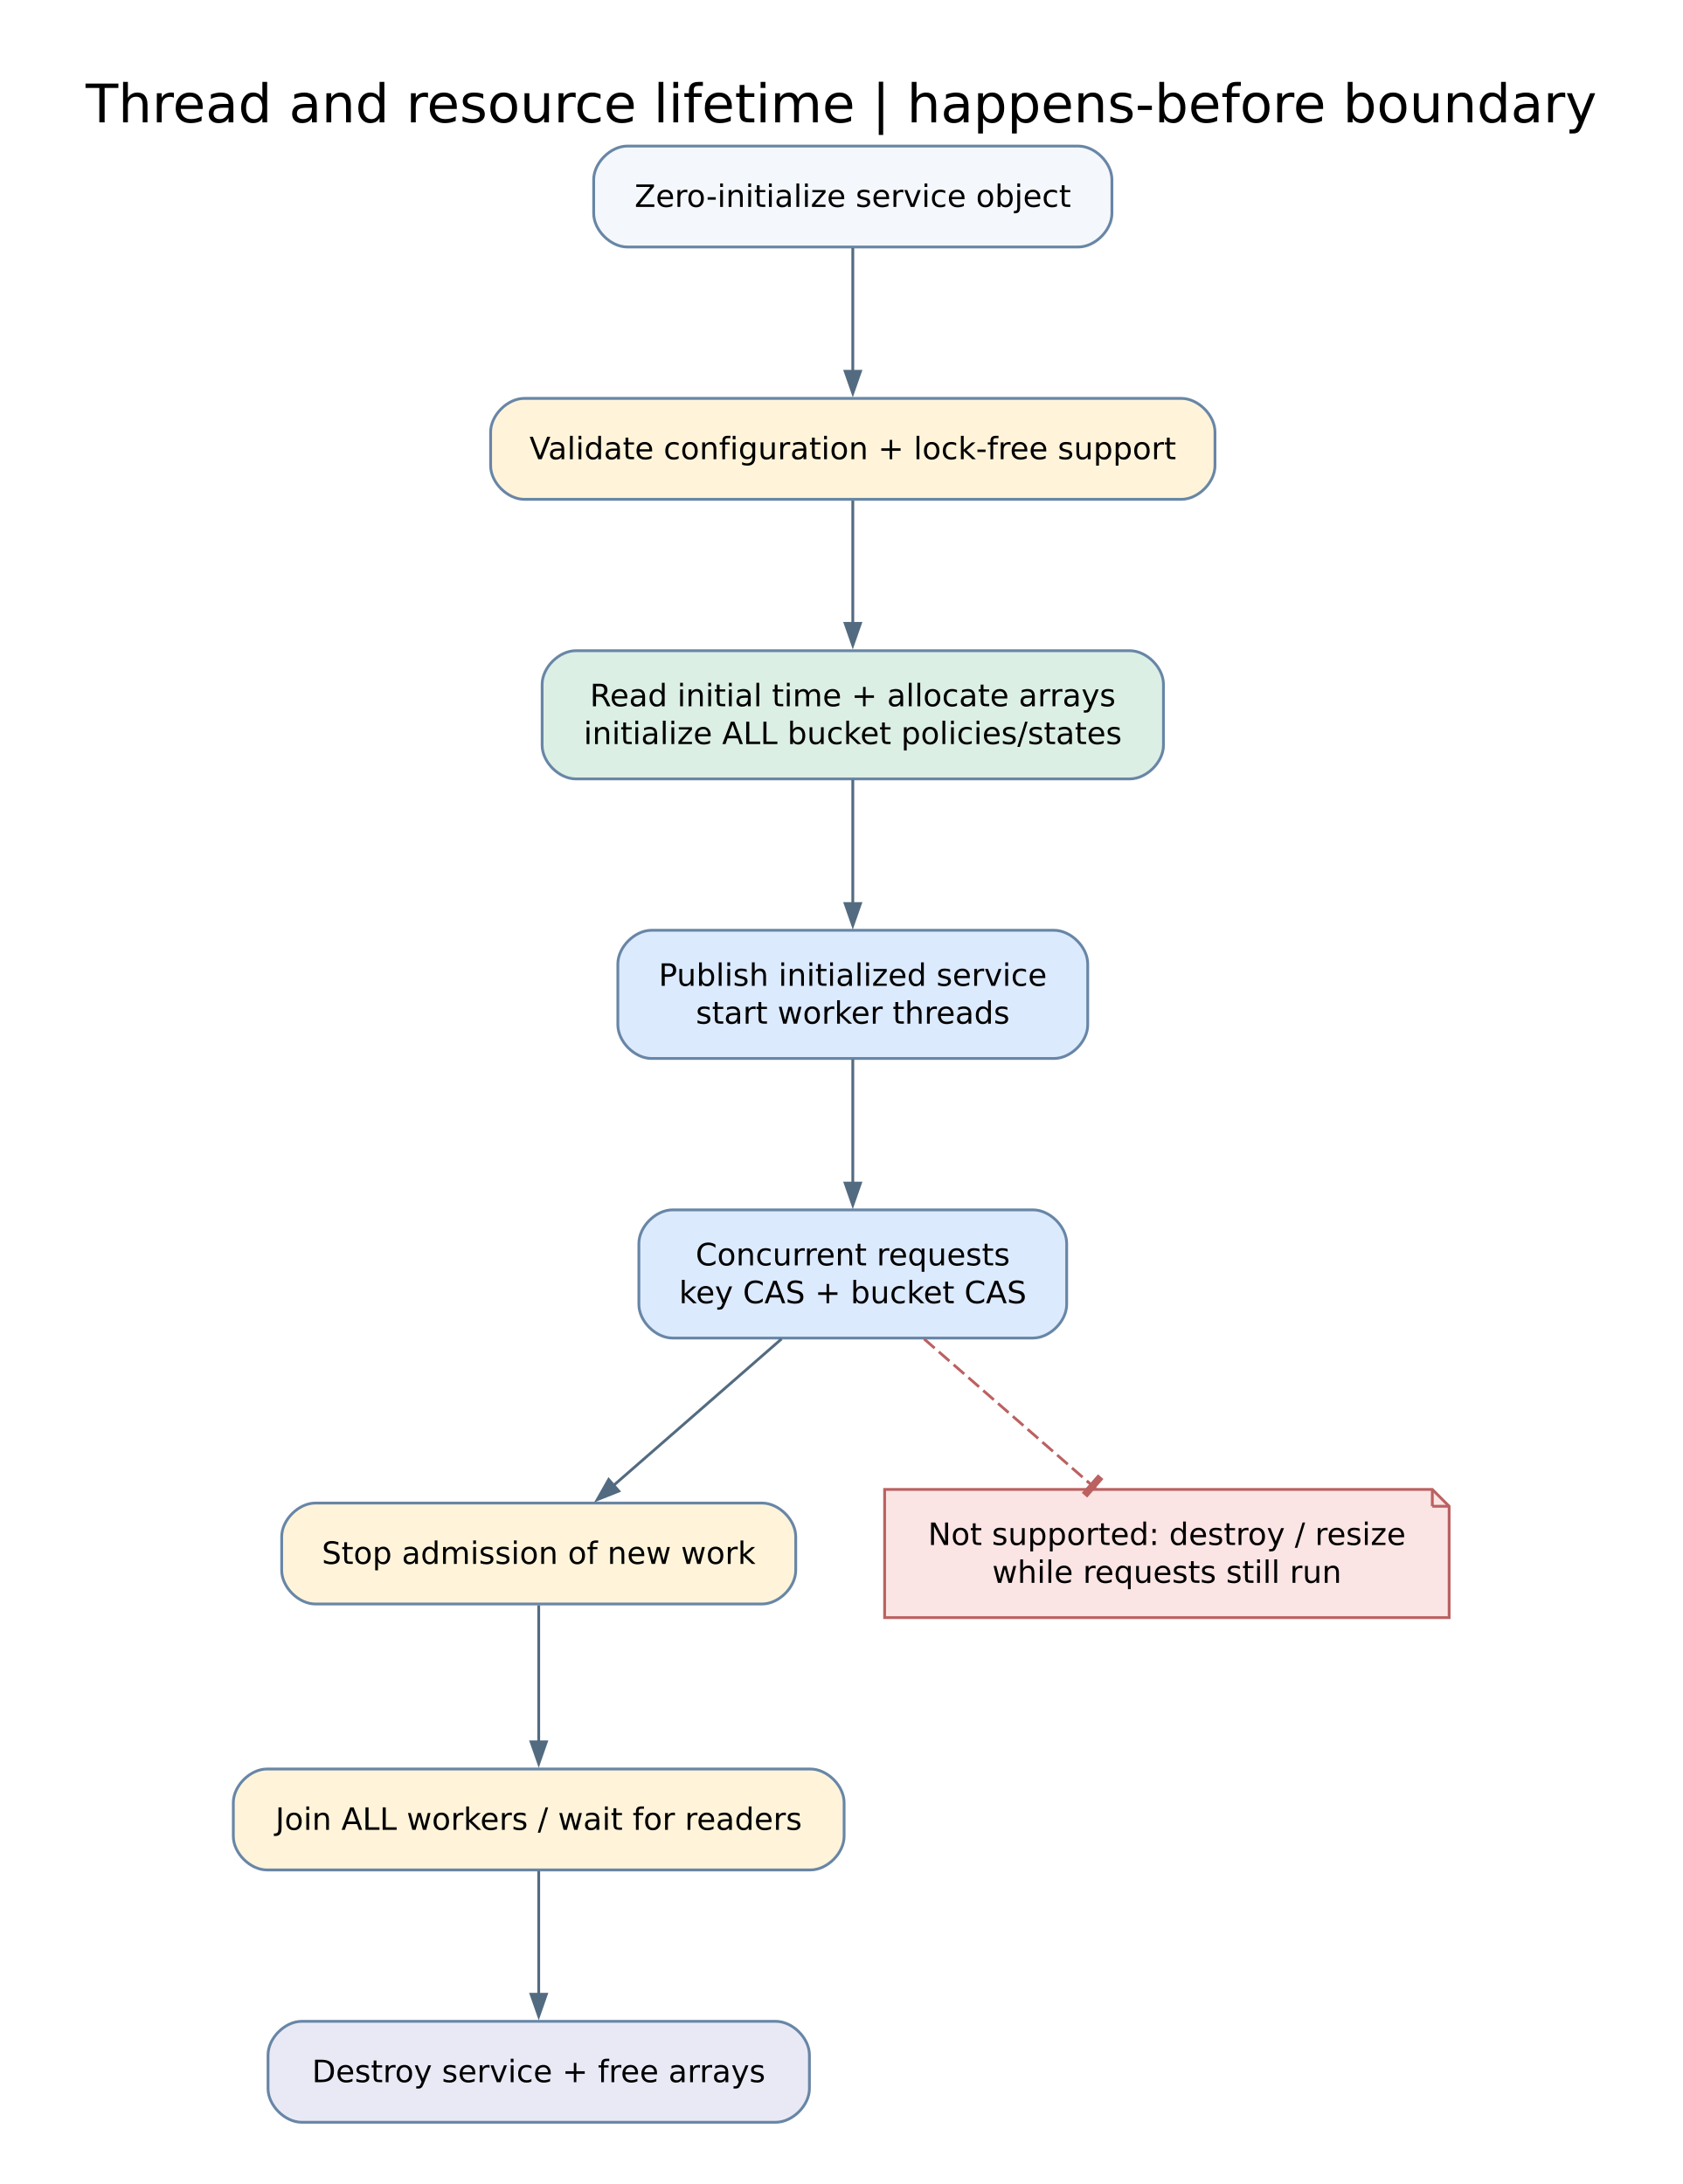
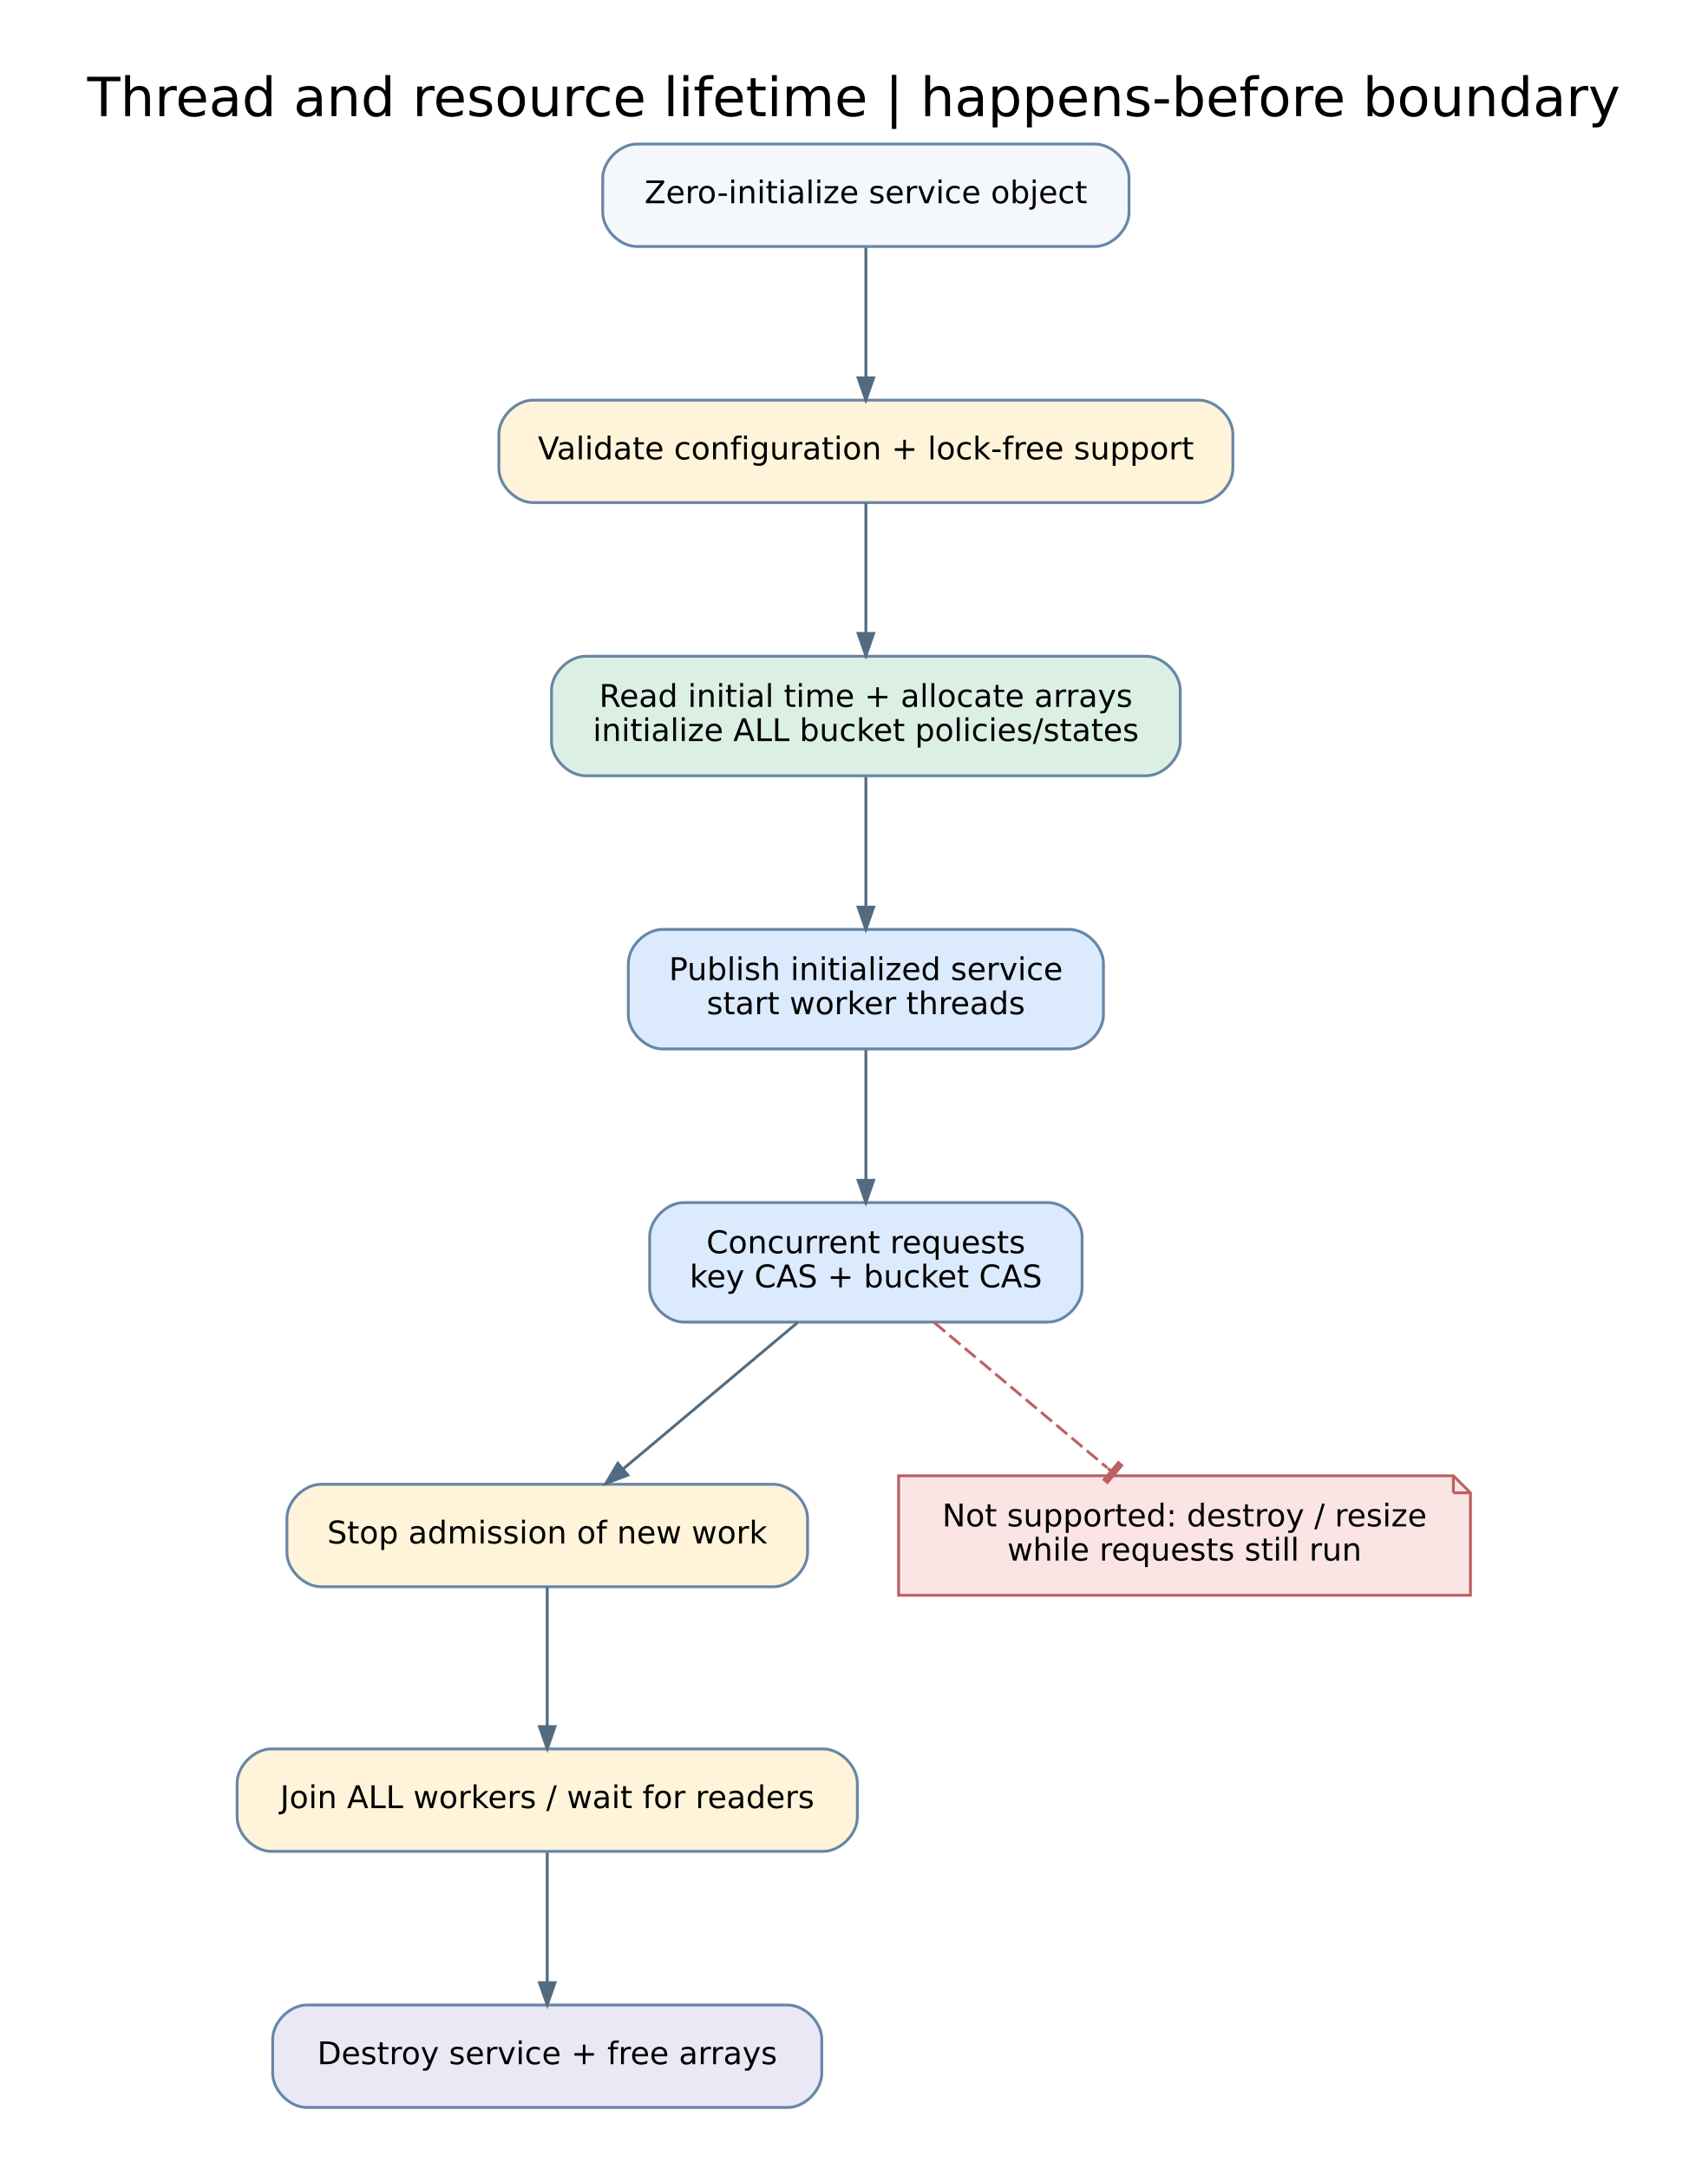
- <svg xmlns="http://www.w3.org/2000/svg" width="600pt" height="779pt" viewBox="0.00 0.00 600.00 779.00">
-   <g id="graph0" class="graph" transform="scale(1 1) rotate(0) translate(21.6 756.98)">
-     <text xml:space="preserve" text-anchor="middle" x="278.38" y="-713.33" font-family="DejaVu Sans" font-size="19.00">Thread and resource lifetime | happens-before boundary</text>
+ <svg xmlns="http://www.w3.org/2000/svg" width="600pt" height="762pt" viewBox="0.00 0.00 600.20 762.20">
+   <g id="graph0" class="graph" transform="scale(1 1) rotate(0) translate(21.6 740.6)">
+     <text text-anchor="middle" x="278.5" y="-699.8" font-family="DejaVu Sans" font-size="19.00">Thread and resource lifetime | happens-before boundary</text>
    <g id="node1" class="node">
-       <path fill="#f4f7fb" stroke="#6886a6" d="M362.9,-704.88C362.9,-704.88 202.1,-704.88 202.1,-704.88 196.1,-704.88 190.1,-698.88 190.1,-692.88 190.1,-692.88 190.1,-680.88 190.1,-680.88 190.1,-674.88 196.1,-668.88 202.1,-668.88 202.1,-668.88 362.9,-668.88 362.9,-668.88 368.9,-668.88 374.9,-674.88 374.9,-680.88 374.9,-680.88 374.9,-692.88 374.9,-692.88 374.9,-698.88 368.9,-704.88 362.9,-704.88" />
-       <text xml:space="preserve" text-anchor="middle" x="282.5" y="-683.18" font-family="DejaVu Sans" font-size="11.00">Zero-initialize service object</text>
+       <path fill="#f4f7fb" stroke="#6886a6" d="M363.25,-690C363.25,-690 202.25,-690 202.25,-690 196.25,-690 190.25,-684 190.25,-678 190.25,-678 190.25,-666 190.25,-666 190.25,-660 196.25,-654 202.25,-654 202.25,-654 363.25,-654 363.25,-654 369.25,-654 375.25,-660 375.25,-666 375.25,-666 375.25,-678 375.25,-678 375.25,-684 369.25,-690 363.25,-690" />
+       <text text-anchor="middle" x="282.75" y="-669.2" font-family="DejaVu Sans" font-size="11.00">Zero-initialize service object</text>
    </g>
    <g id="node2" class="node">
-       <path fill="#fff4da" stroke="#6886a6" d="M399.65,-614.88C399.65,-614.88 165.35,-614.88 165.35,-614.88 159.35,-614.88 153.35,-608.88 153.35,-602.88 153.35,-602.88 153.35,-590.88 153.35,-590.88 153.35,-584.88 159.35,-578.88 165.35,-578.88 165.35,-578.88 399.65,-578.88 399.65,-578.88 405.65,-578.88 411.65,-584.88 411.65,-590.88 411.65,-590.88 411.65,-602.88 411.65,-602.88 411.65,-608.88 405.65,-614.88 399.65,-614.88" />
-       <text xml:space="preserve" text-anchor="middle" x="282.5" y="-593.18" font-family="DejaVu Sans" font-size="11.00">Validate configuration + lock-free support</text>
+       <path fill="#fff4da" stroke="#6886a6" d="M399.75,-600C399.75,-600 165.75,-600 165.75,-600 159.75,-600 153.75,-594 153.75,-588 153.75,-588 153.75,-576 153.75,-576 153.75,-570 159.75,-564 165.75,-564 165.75,-564 399.75,-564 399.75,-564 405.75,-564 411.75,-570 411.75,-576 411.75,-576 411.75,-588 411.75,-588 411.75,-594 405.75,-600 399.75,-600" />
+       <text text-anchor="middle" x="282.75" y="-579.2" font-family="DejaVu Sans" font-size="11.00">Validate configuration + lock-free support</text>
    </g>
    <g id="edge1" class="edge">
-       <path fill="none" stroke="#536b80" d="M282.5,-668.49C282.5,-655.84 282.5,-638.48 282.5,-624.14" />
-       <polygon fill="#536b80" stroke="#536b80" points="285.23,-624.54 282.5,-616.74 279.77,-624.54 285.23,-624.54" />
+       <path fill="none" stroke="#536b80" d="M282.75,-653.61C282.75,-640.63 282.75,-622.7 282.75,-608.16" />
+       <polygon fill="#536b80" stroke="#536b80" points="285.48,-607.85 282.75,-600.05 280.02,-607.85 285.48,-607.85" />
    </g>
    <g id="node3" class="node">
-       <path fill="#dcefe5" stroke="#6886a6" d="M381.28,-524.88C381.28,-524.88 183.72,-524.88 183.72,-524.88 177.72,-524.88 171.72,-518.88 171.72,-512.88 171.72,-512.88 171.72,-491.16 171.72,-491.16 171.72,-485.16 177.72,-479.16 183.72,-479.16 183.72,-479.16 381.28,-479.16 381.28,-479.16 387.28,-479.16 393.28,-485.16 393.28,-491.16 393.28,-491.16 393.28,-512.88 393.28,-512.88 393.28,-518.88 387.28,-524.88 381.28,-524.88" />
-       <text xml:space="preserve" text-anchor="middle" x="282.5" y="-505.07" font-family="DejaVu Sans" font-size="11.00">Read initial time + allocate arrays</text>
-       <text xml:space="preserve" text-anchor="middle" x="282.5" y="-491.57" font-family="DejaVu Sans" font-size="11.00">initialize ALL bucket policies/states</text>
+       <path fill="#dcefe5" stroke="#6886a6" d="M381.25,-510C381.25,-510 184.25,-510 184.25,-510 178.25,-510 172.25,-504 172.25,-498 172.25,-498 172.25,-480 172.25,-480 172.25,-474 178.25,-468 184.25,-468 184.25,-468 381.25,-468 381.25,-468 387.25,-468 393.25,-474 393.25,-480 393.25,-480 393.25,-498 393.25,-498 393.25,-504 387.25,-510 381.25,-510" />
+       <text text-anchor="middle" x="282.75" y="-492.2" font-family="DejaVu Sans" font-size="11.00">Read initial time + allocate arrays</text>
+       <text text-anchor="middle" x="282.75" y="-480.2" font-family="DejaVu Sans" font-size="11.00">initialize ALL bucket policies/states</text>
    </g>
    <g id="edge2" class="edge">
-       <path fill="none" stroke="#536b80" d="M282.5,-578.41C282.5,-566.09 282.5,-549.23 282.5,-534.58" />
-       <polygon fill="#536b80" stroke="#536b80" points="285.23,-534.65 282.5,-526.85 279.77,-534.65 285.23,-534.65" />
+       <path fill="none" stroke="#536b80" d="M282.75,-563.88C282.75,-551.03 282.75,-533.13 282.75,-518.17" />
+       <polygon fill="#536b80" stroke="#536b80" points="285.48,-518.02 282.75,-510.22 280.02,-518.02 285.48,-518.02" />
    </g>
    <g id="node4" class="node">
-       <path fill="#dceafe" stroke="#6886a6" d="M354.27,-425.16C354.27,-425.16 210.72,-425.16 210.72,-425.16 204.72,-425.16 198.72,-419.16 198.72,-413.16 198.72,-413.16 198.72,-391.44 198.72,-391.44 198.72,-385.44 204.72,-379.44 210.72,-379.44 210.72,-379.44 354.27,-379.44 354.27,-379.44 360.27,-379.44 366.27,-385.44 366.27,-391.44 366.27,-391.44 366.27,-413.16 366.27,-413.16 366.27,-419.16 360.27,-425.16 354.27,-425.16" />
-       <text xml:space="preserve" text-anchor="middle" x="282.5" y="-405.35" font-family="DejaVu Sans" font-size="11.00">Publish initialized service</text>
-       <text xml:space="preserve" text-anchor="middle" x="282.5" y="-391.85" font-family="DejaVu Sans" font-size="11.00">start worker threads</text>
+       <path fill="#dceafe" stroke="#6886a6" d="M354.25,-414C354.25,-414 211.25,-414 211.25,-414 205.25,-414 199.25,-408 199.25,-402 199.25,-402 199.25,-384 199.25,-384 199.25,-378 205.25,-372 211.25,-372 211.25,-372 354.25,-372 354.25,-372 360.25,-372 366.25,-378 366.25,-384 366.25,-384 366.25,-402 366.25,-402 366.25,-408 360.25,-414 354.25,-414" />
+       <text text-anchor="middle" x="282.75" y="-396.2" font-family="DejaVu Sans" font-size="11.00">Publish initialized service</text>
+       <text text-anchor="middle" x="282.75" y="-384.2" font-family="DejaVu Sans" font-size="11.00">start worker threads</text>
    </g>
    <g id="edge3" class="edge">
-       <path fill="none" stroke="#536b80" d="M282.5,-478.85C282.5,-465.73 282.5,-448.91 282.5,-434.47" />
-       <polygon fill="#536b80" stroke="#536b80" points="285.23,-434.7 282.5,-426.9 279.77,-434.7 285.23,-434.7" />
+       <path fill="none" stroke="#536b80" d="M282.75,-467.6C282.75,-454.21 282.75,-436.52 282.75,-421.83" />
+       <polygon fill="#536b80" stroke="#536b80" points="285.48,-421.83 282.75,-414.03 280.02,-421.83 285.48,-421.83" />
    </g>
    <g id="node5" class="node">
-       <path fill="#dceafe" stroke="#6886a6" d="M346.77,-325.44C346.77,-325.44 218.22,-325.44 218.22,-325.44 212.22,-325.44 206.22,-319.44 206.22,-313.44 206.22,-313.44 206.22,-291.72 206.22,-291.72 206.22,-285.72 212.22,-279.72 218.22,-279.72 218.22,-279.72 346.77,-279.72 346.77,-279.72 352.77,-279.72 358.77,-285.72 358.77,-291.72 358.77,-291.72 358.77,-313.44 358.77,-313.44 358.77,-319.44 352.77,-325.44 346.77,-325.44" />
-       <text xml:space="preserve" text-anchor="middle" x="282.5" y="-305.63" font-family="DejaVu Sans" font-size="11.00">Concurrent requests</text>
-       <text xml:space="preserve" text-anchor="middle" x="282.5" y="-292.13" font-family="DejaVu Sans" font-size="11.00">key CAS + bucket CAS</text>
+       <path fill="#dceafe" stroke="#6886a6" d="M346.75,-318C346.75,-318 218.75,-318 218.75,-318 212.75,-318 206.75,-312 206.75,-306 206.75,-306 206.75,-288 206.75,-288 206.75,-282 212.75,-276 218.75,-276 218.75,-276 346.75,-276 346.75,-276 352.75,-276 358.75,-282 358.75,-288 358.75,-288 358.75,-306 358.75,-306 358.75,-312 352.75,-318 346.75,-318" />
+       <text text-anchor="middle" x="282.75" y="-300.2" font-family="DejaVu Sans" font-size="11.00">Concurrent requests</text>
+       <text text-anchor="middle" x="282.75" y="-288.2" font-family="DejaVu Sans" font-size="11.00">key CAS + bucket CAS</text>
    </g>
    <g id="edge4" class="edge">
-       <path fill="none" stroke="#536b80" d="M282.5,-379.13C282.5,-366.01 282.5,-349.19 282.5,-334.75" />
-       <polygon fill="#536b80" stroke="#536b80" points="285.23,-334.98 282.5,-327.18 279.77,-334.98 285.23,-334.98" />
+       <path fill="none" stroke="#536b80" d="M282.75,-371.6C282.75,-358.21 282.75,-340.52 282.75,-325.83" />
+       <polygon fill="#536b80" stroke="#536b80" points="285.48,-325.83 282.75,-318.03 280.02,-325.83 285.48,-325.83" />
    </g>
    <g id="node6" class="node">
-       <path fill="#fff4da" stroke="#6886a6" d="M250.15,-220.86C250.15,-220.86 90.85,-220.86 90.85,-220.86 84.85,-220.86 78.85,-214.86 78.85,-208.86 78.85,-208.86 78.85,-196.86 78.85,-196.86 78.85,-190.86 84.85,-184.86 90.85,-184.86 90.85,-184.86 250.15,-184.86 250.15,-184.86 256.15,-184.86 262.15,-190.86 262.15,-196.86 262.15,-196.86 262.15,-208.86 262.15,-208.86 262.15,-214.86 256.15,-220.86 250.15,-220.86" />
-       <text xml:space="preserve" text-anchor="middle" x="170.5" y="-199.16" font-family="DejaVu Sans" font-size="11.00">Stop admission of new work</text>
+       <path fill="#fff4da" stroke="#6886a6" d="M250.25,-219C250.25,-219 91.25,-219 91.25,-219 85.25,-219 79.25,-213 79.25,-207 79.25,-207 79.25,-195 79.25,-195 79.25,-189 85.25,-183 91.25,-183 91.25,-183 250.25,-183 250.25,-183 256.25,-183 262.25,-189 262.25,-195 262.25,-195 262.25,-207 262.25,-207 262.25,-213 256.25,-219 250.25,-219" />
+       <text text-anchor="middle" x="170.75" y="-198.2" font-family="DejaVu Sans" font-size="11.00">Stop admission of new work</text>
    </g>
    <g id="edge5" class="edge">
-       <path fill="none" stroke="#536b80" d="M257.09,-279.41C239.19,-263.8 215.3,-242.94 197.14,-227.1" />
-       <polygon fill="#536b80" stroke="#536b80" points="199.05,-225.15 191.38,-222.08 195.46,-229.26 199.05,-225.15" />
+       <path fill="none" stroke="#536b80" d="M258.72,-275.83C240.71,-260.71 216.05,-240.02 197.42,-224.38" />
+       <polygon fill="#536b80" stroke="#536b80" points="199.08,-222.22 191.35,-219.29 195.57,-226.4 199.08,-222.22" />
    </g>
    <g id="node9" class="node">
-       <polygon fill="#fbe4e4" stroke="#bb6161" points="489.15,-225.72 293.85,-225.72 293.85,-180 495.15,-180 495.15,-219.72 489.15,-225.72" />
-       <polyline fill="none" stroke="#bb6161" points="489.15,-225.72 489.15,-219.72" />
-       <polyline fill="none" stroke="#bb6161" points="495.15,-219.72 489.15,-219.72" />
-       <text xml:space="preserve" text-anchor="middle" x="394.5" y="-205.91" font-family="DejaVu Sans" font-size="11.00">Not supported: destroy / resize</text>
-       <text xml:space="preserve" text-anchor="middle" x="394.5" y="-192.41" font-family="DejaVu Sans" font-size="11.00">while requests still run</text>
+       <polygon fill="#fbe4e4" stroke="#bb6161" points="489.25,-222 294.25,-222 294.25,-180 495.25,-180 495.25,-216 489.25,-222" />
+       <polyline fill="none" stroke="#bb6161" points="489.25,-222 489.25,-216 " />
+       <polyline fill="none" stroke="#bb6161" points="495.25,-216 489.25,-216 " />
+       <text text-anchor="middle" x="394.75" y="-204.2" font-family="DejaVu Sans" font-size="11.00">Not supported: destroy / resize</text>
+       <text text-anchor="middle" x="394.75" y="-192.2" font-family="DejaVu Sans" font-size="11.00">while requests still run</text>
    </g>
    <g id="edge8" class="edge">
-       <path fill="none" stroke="#bb6161" stroke-dasharray="5,2" d="M307.91,-279.41C325.38,-264.16 348.58,-243.92 366.57,-228.23" />
-       <polygon fill="#bb6161" stroke="#bb6161" points="366.03,-223.52 371.16,-229.4 369.99,-230.42 364.86,-224.55 366.03,-223.52" />
-       <polyline fill="none" stroke="#bb6161" points="369.19,-225.95 366.25,-228.51" />
+       <path fill="none" stroke="#bb6161" stroke-dasharray="5,2" d="M306.78,-275.83C324.64,-260.84 349.03,-240.37 367.6,-224.79" />
+       <polygon fill="#bb6161" stroke="#bb6161" points="367.66,-219.65 372.67,-225.62 371.48,-226.62 366.46,-220.65 367.66,-219.65" />
+       <polyline fill="none" stroke="#bb6161" points="370.76,-222.13 367.78,-224.64 " />
    </g>
    <g id="node7" class="node">
-       <path fill="#fff4da" stroke="#6886a6" d="M267.4,-126C267.4,-126 73.6,-126 73.6,-126 67.6,-126 61.6,-120 61.6,-114 61.6,-114 61.6,-102 61.6,-102 61.6,-96 67.6,-90 73.6,-90 73.6,-90 267.4,-90 267.4,-90 273.4,-90 279.4,-96 279.4,-102 279.4,-102 279.4,-114 279.4,-114 279.4,-120 273.4,-126 267.4,-126" />
-       <text xml:space="preserve" text-anchor="middle" x="170.5" y="-104.3" font-family="DejaVu Sans" font-size="11.00">Join ALL workers / wait for readers</text>
+       <path fill="#fff4da" stroke="#6886a6" d="M267.75,-126C267.75,-126 73.75,-126 73.75,-126 67.75,-126 61.75,-120 61.75,-114 61.75,-114 61.75,-102 61.75,-102 61.75,-96 67.75,-90 73.75,-90 73.75,-90 267.75,-90 267.75,-90 273.75,-90 279.75,-96 279.75,-102 279.75,-102 279.75,-114 279.75,-114 279.75,-120 273.75,-126 267.75,-126" />
+       <text text-anchor="middle" x="170.75" y="-105.2" font-family="DejaVu Sans" font-size="11.00">Join ALL workers / wait for readers</text>
    </g>
    <g id="edge6" class="edge">
-       <path fill="none" stroke="#536b80" d="M170.5,-184.39C170.5,-170.65 170.5,-151.26 170.5,-135.58" />
-       <polygon fill="#536b80" stroke="#536b80" points="173.23,-135.7 170.5,-127.9 167.77,-135.7 173.23,-135.7" />
+       <path fill="none" stroke="#536b80" d="M170.75,-182.88C170.75,-169.16 170.75,-149.69 170.75,-134.18" />
+       <polygon fill="#536b80" stroke="#536b80" points="173.48,-133.84 170.75,-126.04 168.02,-133.84 173.48,-133.84" />
    </g>
    <g id="node8" class="node">
-       <path fill="#e9e9f6" stroke="#6886a6" d="M255.03,-36C255.03,-36 85.98,-36 85.98,-36 79.98,-36 73.98,-30 73.98,-24 73.98,-24 73.98,-12 73.98,-12 73.98,-6 79.98,0 85.98,0 85.98,0 255.03,0 255.03,0 261.03,0 267.03,-6 267.03,-12 267.03,-12 267.03,-24 267.03,-24 267.03,-30 261.03,-36 255.03,-36" />
-       <text xml:space="preserve" text-anchor="middle" x="170.5" y="-14.3" font-family="DejaVu Sans" font-size="11.00">Destroy service + free arrays</text>
+       <path fill="#e9e9f6" stroke="#6886a6" d="M255.25,-36C255.25,-36 86.25,-36 86.25,-36 80.25,-36 74.25,-30 74.25,-24 74.25,-24 74.25,-12 74.25,-12 74.25,-6 80.25,0 86.25,0 86.25,0 255.25,0 255.25,0 261.25,0 267.25,-6 267.25,-12 267.25,-12 267.25,-24 267.25,-24 267.25,-30 261.25,-36 255.25,-36" />
+       <text text-anchor="middle" x="170.75" y="-15.2" font-family="DejaVu Sans" font-size="11.00">Destroy service + free arrays</text>
    </g>
    <g id="edge7" class="edge">
-       <path fill="none" stroke="#536b80" d="M170.5,-89.61C170.5,-76.96 170.5,-59.6 170.5,-45.26" />
-       <polygon fill="#536b80" stroke="#536b80" points="173.23,-45.66 170.5,-37.86 167.77,-45.66 173.23,-45.66" />
+       <path fill="none" stroke="#536b80" d="M170.75,-89.61C170.75,-76.63 170.75,-58.7 170.75,-44.16" />
+       <polygon fill="#536b80" stroke="#536b80" points="173.48,-43.85 170.75,-36.05 168.02,-43.85 173.48,-43.85" />
    </g>
  </g>
</svg>
